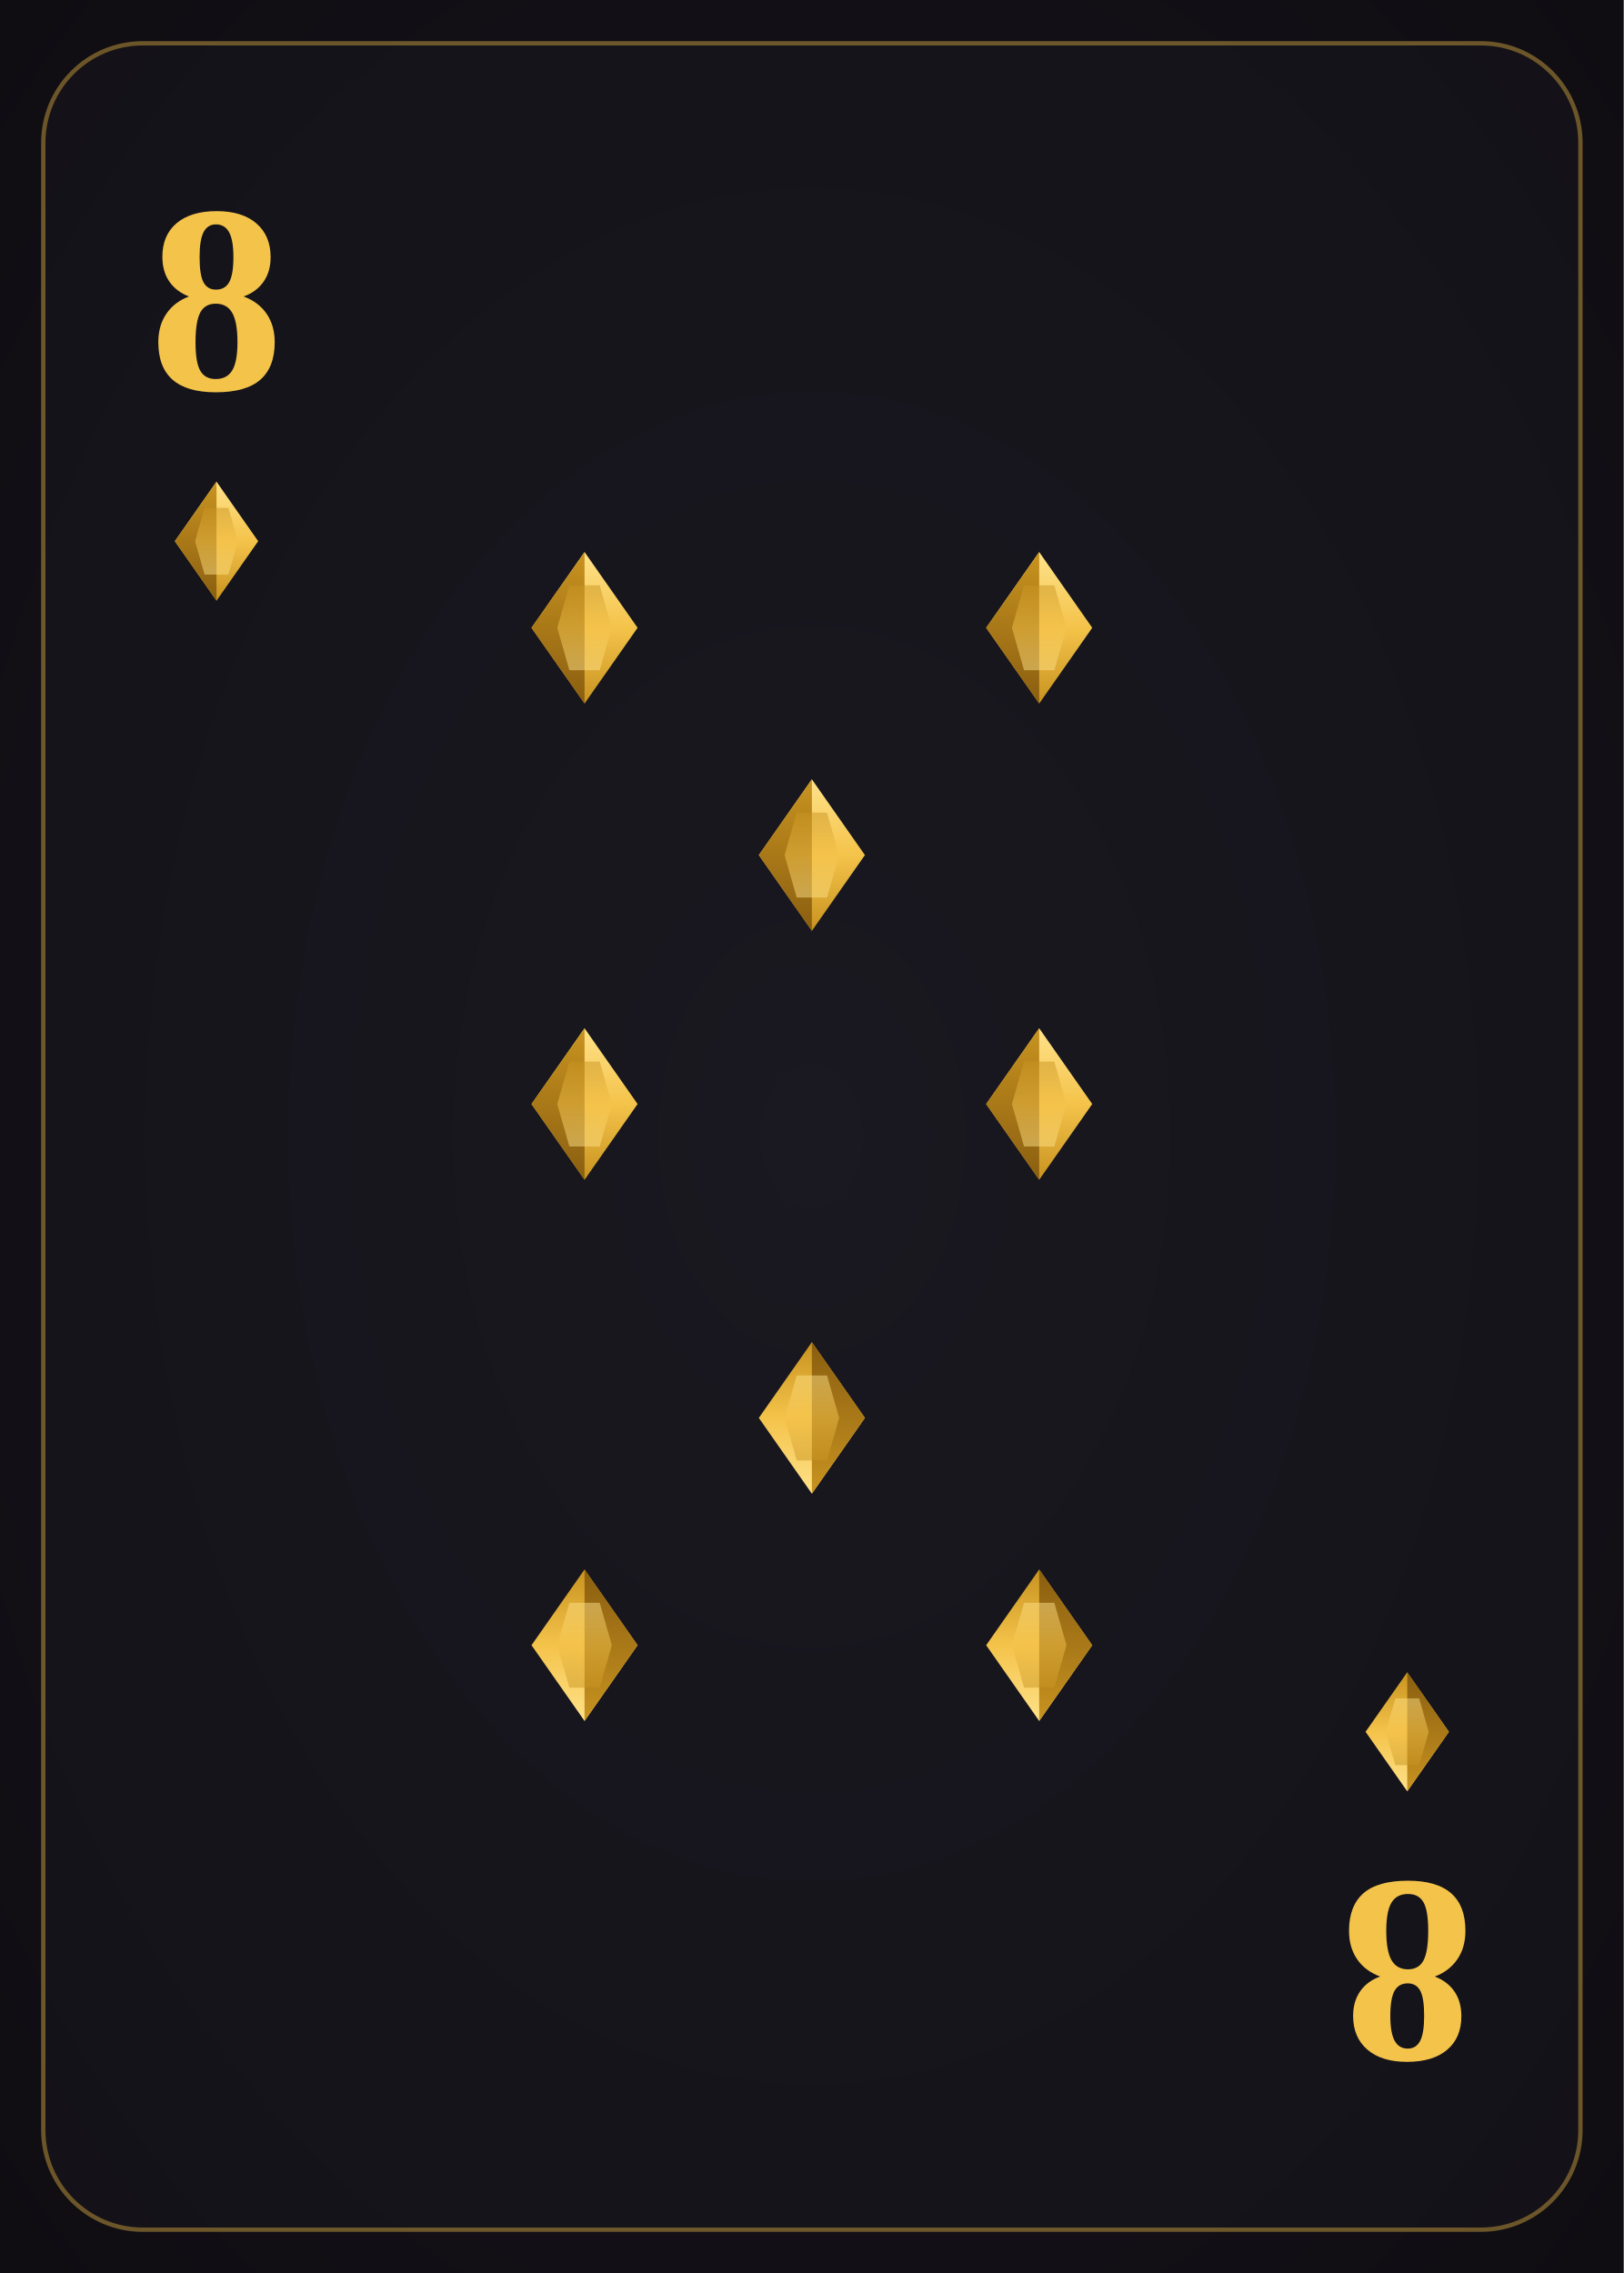
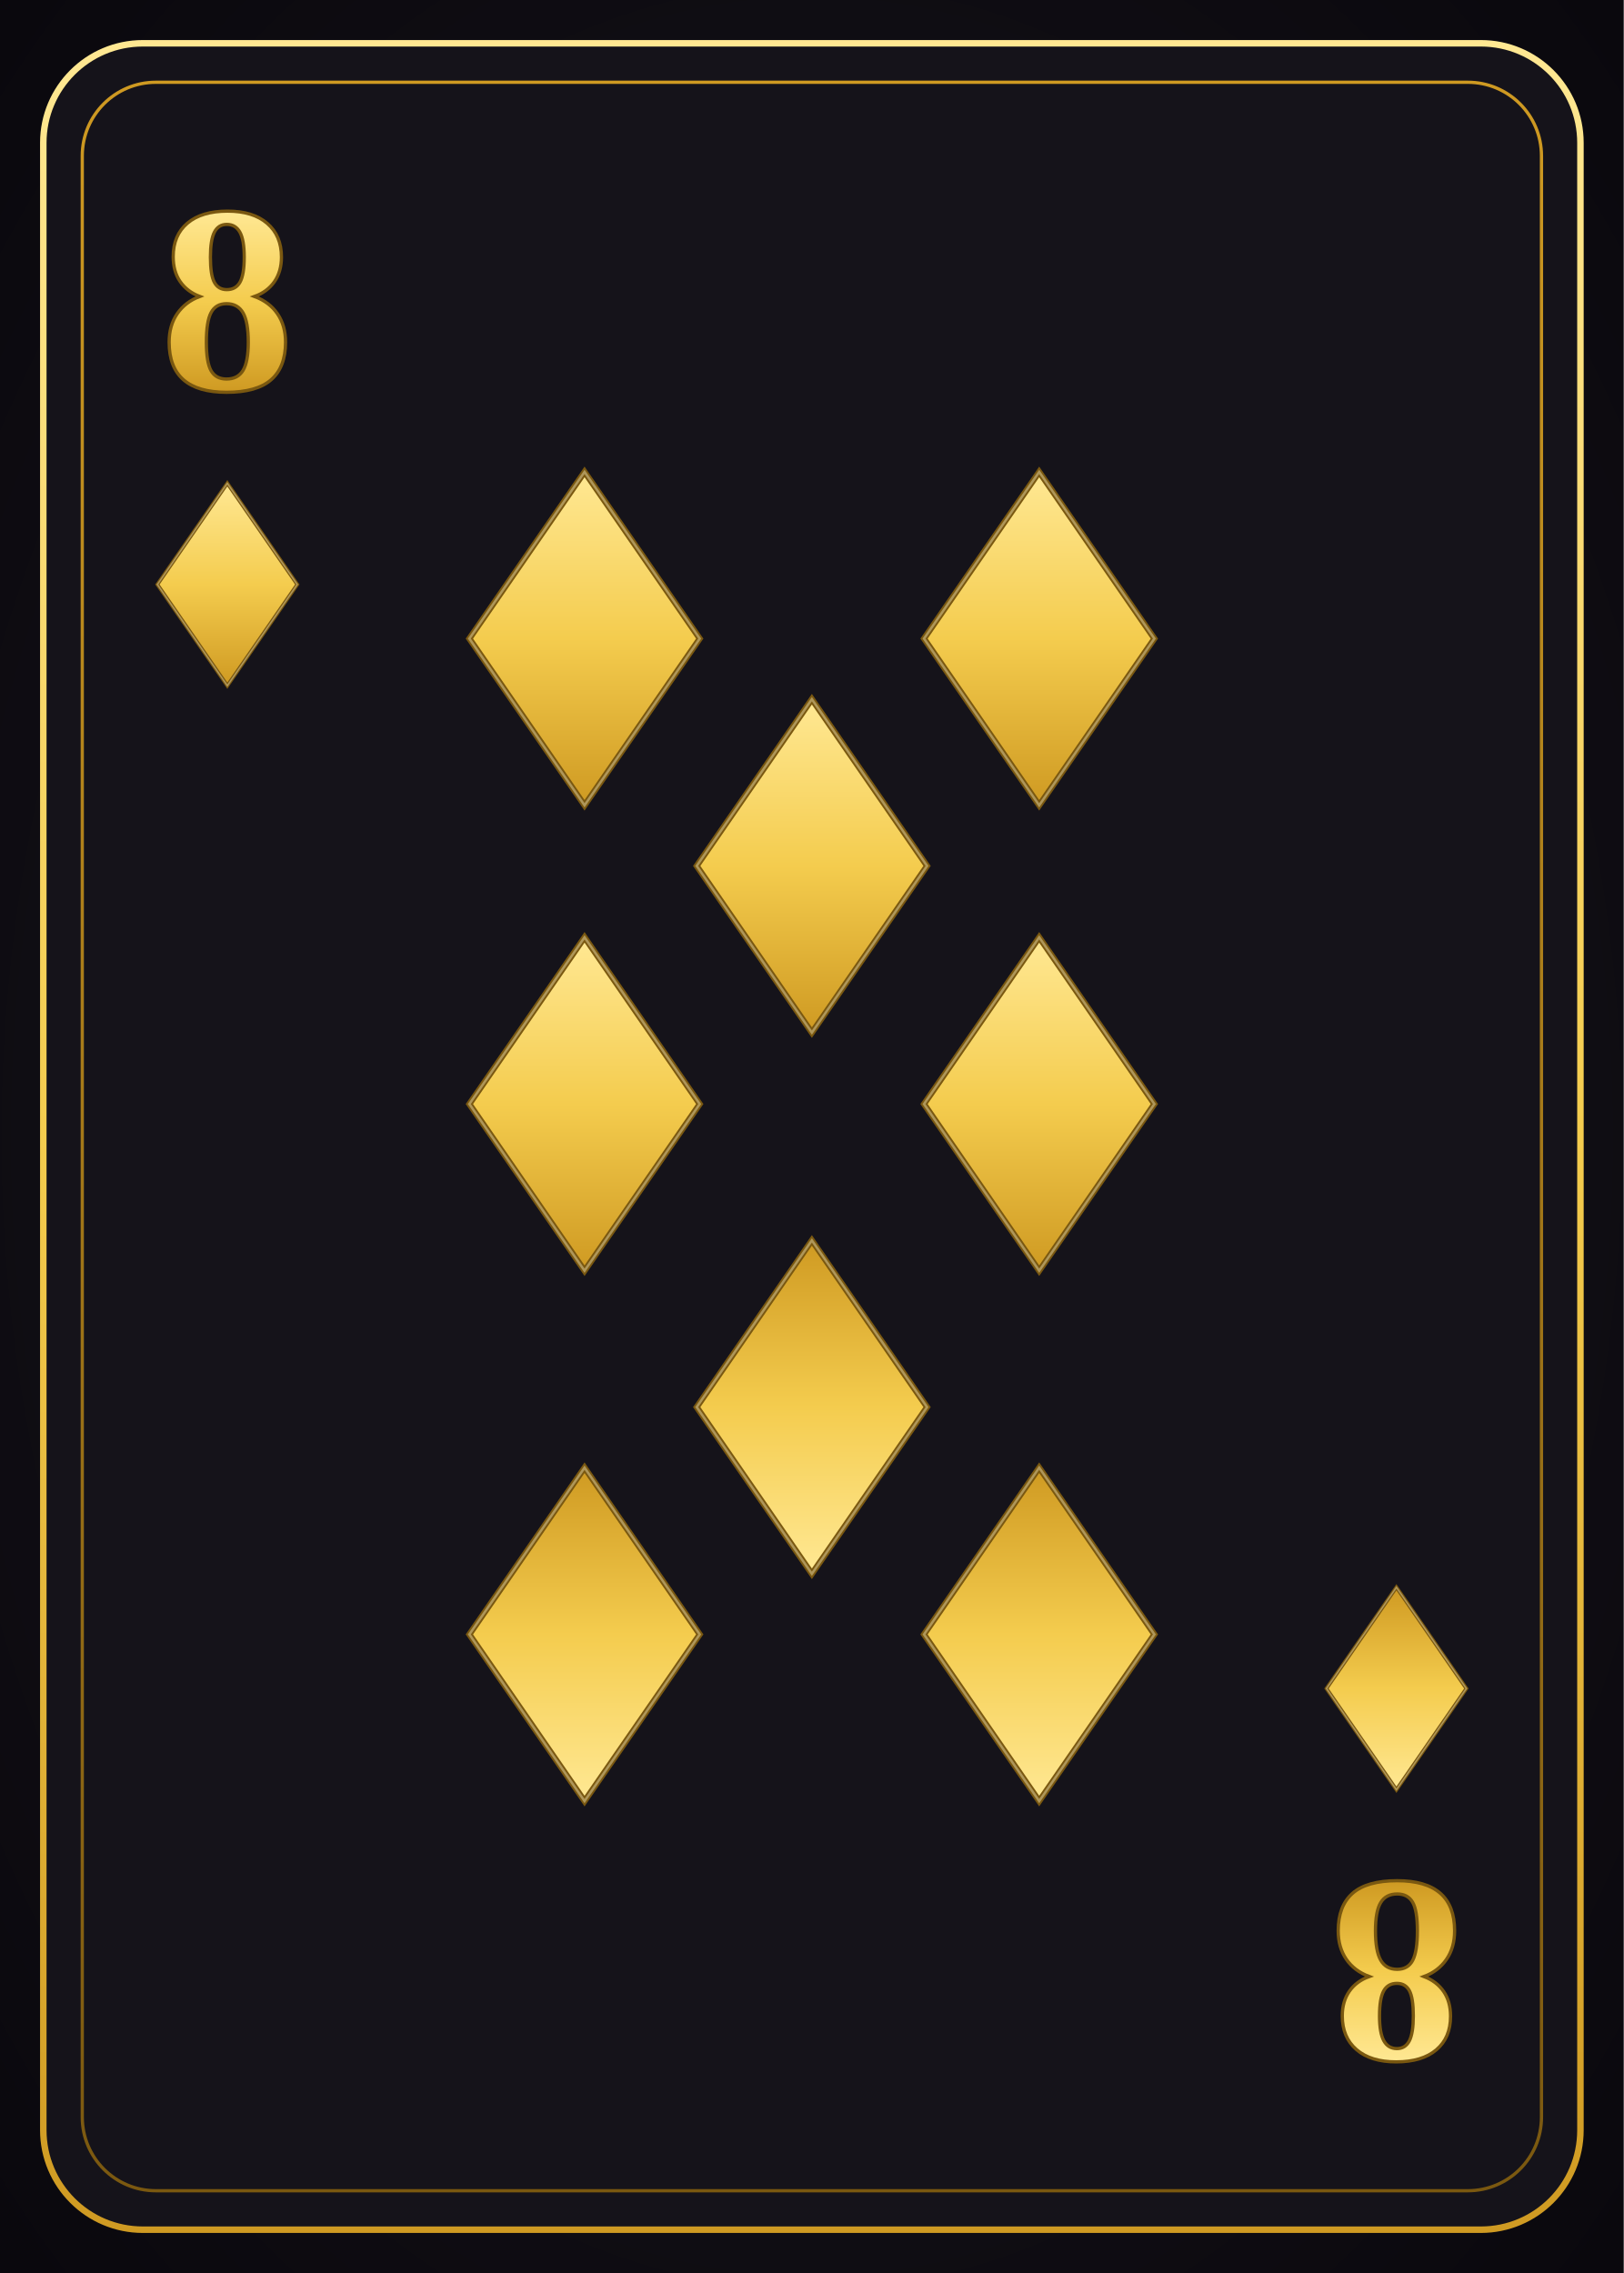
<svg xmlns="http://www.w3.org/2000/svg" viewBox="0 0 750 1050" width="750" height="1050">
  <defs>
    <linearGradient id="goldGrad" x1="0" y1="0" x2="0" y2="1">
-       <stop offset="0%" stop-color="#ffe28a" />
-       <stop offset="50%" stop-color="#f4c34a" />
-       <stop offset="100%" stop-color="#c89320" />
-     </linearGradient>
-     <linearGradient id="goldGradFlip" x1="0" y1="1" x2="0" y2="0">
-       <stop offset="0%" stop-color="#ffe28a" />
-       <stop offset="50%" stop-color="#f4c34a" />
-       <stop offset="100%" stop-color="#c89320" />
+       <stop offset="0%" stop-color="#ffe893" />
+       <stop offset="50%" stop-color="#f4cc4e" />
+       <stop offset="100%" stop-color="#cf9a22" />
    </linearGradient>
    <linearGradient id="goldDark" x1="0" y1="0" x2="0" y2="1">
-       <stop offset="0%" stop-color="#c89320" />
-       <stop offset="100%" stop-color="#8a5e10" />
+       <stop offset="0%" stop-color="#cf9a22" />
+       <stop offset="100%" stop-color="#7a5810" />
    </linearGradient>
    <radialGradient id="bgVignette" cx="50%" cy="50%" r="70%">
      <stop offset="0%" stop-color="#1a1820" />
-       <stop offset="100%" stop-color="#0f0d12" />
+       <stop offset="100%" stop-color="#0a080d" />
    </radialGradient>
  </defs>
  <rect width="750" height="1050" fill="url(#bgVignette)" />
-   <rect x="20" y="20" width="710" height="1010" rx="46" ry="46" fill="#1a1820" stroke="#f4c34a" stroke-width="2" opacity="0.4" />
-   <g font-family="Georgia, 'Times New Roman', serif" font-weight="700" fill="#f4c34a">
-     <text x="100" y="180" font-size="124" text-anchor="middle">8</text>
-     <g transform="translate(100 250)">
-       <g transform="rotate(0) scale(0.55)">
-         <path d="M 0 -50 L 35 0 L 0 50 L -35 0 Z" fill="url(#goldGrad)" />
-         <path d="M 0 -50 L -35 0 L 0 50 Z" fill="url(#goldDark)" />
-         <path d="M -10 -28 L 10 -28 L 18 0 L 10 28 L -10 28 L -18 0 Z" fill="url(#goldGradFlip)" opacity="0.5" />
+   <rect x="20" y="20" width="710" height="1010" rx="46" ry="46" fill="#15131a" stroke="url(#goldGrad)" stroke-width="3" />
+   <rect x="38" y="38" width="674" height="974" rx="34" ry="34" fill="none" stroke="url(#goldDark)" stroke-width="1.5" />
+   <g font-family="Georgia, 'Times New Roman', serif" font-weight="700" fill="url(#goldGrad)">
+     <text x="105" y="180" font-size="124" text-anchor="middle" stroke="#7a5810" stroke-width="1.5">8</text>
+     <g transform="translate(105 270) rotate(0) scale(0.85)">
+       <path d="M 0 -55 L 38 0 L 0 55 L -38 0 Z" fill="url(#goldGrad)" stroke="#7a5810" stroke-width="2" />
+       <path d="M 0 -55 L 38 0 L 0 55 L -38 0 Z" fill="none" stroke="#fff4c8" stroke-width="0.8" opacity="0.4" />
+     </g>
+   </g>
+   <g transform="rotate(180 375 525)">
+     <g font-family="Georgia, 'Times New Roman', serif" font-weight="700" fill="url(#goldGrad)">
+       <text x="105" y="180" font-size="124" text-anchor="middle" stroke="#7a5810" stroke-width="1.5">8</text>
+       <g transform="translate(105 270) rotate(0) scale(0.85)">
+         <path d="M 0 -55 L 38 0 L 0 55 L -38 0 Z" fill="url(#goldGrad)" stroke="#7a5810" stroke-width="2" />
+         <path d="M 0 -55 L 38 0 L 0 55 L -38 0 Z" fill="none" stroke="#fff4c8" stroke-width="0.8" opacity="0.4" />
      </g>
    </g>
  </g>
-   <g transform="rotate(180 375 525)">
-     <g font-family="Georgia, 'Times New Roman', serif" font-weight="700" fill="#f4c34a">
-       <text x="100" y="180" font-size="124" text-anchor="middle">8</text>
-       <g transform="translate(100 250)">
-         <g transform="rotate(0) scale(0.55)">
-           <path d="M 0 -50 L 35 0 L 0 50 L -35 0 Z" fill="url(#goldGrad)" />
-           <path d="M 0 -50 L -35 0 L 0 50 Z" fill="url(#goldDark)" />
-           <path d="M -10 -28 L 10 -28 L 18 0 L 10 28 L -10 28 L -18 0 Z" fill="url(#goldGradFlip)" opacity="0.5" />
-         </g>
-       </g>
-     </g>
+   <g transform="translate(270 295) rotate(0) scale(1.4)">
+     <path d="M 0 -55 L 38 0 L 0 55 L -38 0 Z" fill="url(#goldGrad)" stroke="#7a5810" stroke-width="2" />
+     <path d="M 0 -55 L 38 0 L 0 55 L -38 0 Z" fill="none" stroke="#fff4c8" stroke-width="0.8" opacity="0.4" />
  </g>
-   <g transform="translate(270 290)">
-     <g transform="rotate(0) scale(0.7)">
-       <path d="M 0 -50 L 35 0 L 0 50 L -35 0 Z" fill="url(#goldGrad)" />
-       <path d="M 0 -50 L -35 0 L 0 50 Z" fill="url(#goldDark)" />
-       <path d="M -10 -28 L 10 -28 L 18 0 L 10 28 L -10 28 L -18 0 Z" fill="url(#goldGradFlip)" opacity="0.5" />
-     </g>
+   <g transform="translate(480 295) rotate(0) scale(1.4)">
+     <path d="M 0 -55 L 38 0 L 0 55 L -38 0 Z" fill="url(#goldGrad)" stroke="#7a5810" stroke-width="2" />
+     <path d="M 0 -55 L 38 0 L 0 55 L -38 0 Z" fill="none" stroke="#fff4c8" stroke-width="0.8" opacity="0.4" />
  </g>
-   <g transform="translate(480 290)">
-     <g transform="rotate(0) scale(0.7)">
-       <path d="M 0 -50 L 35 0 L 0 50 L -35 0 Z" fill="url(#goldGrad)" />
-       <path d="M 0 -50 L -35 0 L 0 50 Z" fill="url(#goldDark)" />
-       <path d="M -10 -28 L 10 -28 L 18 0 L 10 28 L -10 28 L -18 0 Z" fill="url(#goldGradFlip)" opacity="0.5" />
-     </g>
+   <g transform="translate(375 400) rotate(0) scale(1.4)">
+     <path d="M 0 -55 L 38 0 L 0 55 L -38 0 Z" fill="url(#goldGrad)" stroke="#7a5810" stroke-width="2" />
+     <path d="M 0 -55 L 38 0 L 0 55 L -38 0 Z" fill="none" stroke="#fff4c8" stroke-width="0.8" opacity="0.4" />
  </g>
-   <g transform="translate(375 395)">
-     <g transform="rotate(0) scale(0.7)">
-       <path d="M 0 -50 L 35 0 L 0 50 L -35 0 Z" fill="url(#goldGrad)" />
-       <path d="M 0 -50 L -35 0 L 0 50 Z" fill="url(#goldDark)" />
-       <path d="M -10 -28 L 10 -28 L 18 0 L 10 28 L -10 28 L -18 0 Z" fill="url(#goldGradFlip)" opacity="0.5" />
-     </g>
+   <g transform="translate(270 510) rotate(0) scale(1.4)">
+     <path d="M 0 -55 L 38 0 L 0 55 L -38 0 Z" fill="url(#goldGrad)" stroke="#7a5810" stroke-width="2" />
+     <path d="M 0 -55 L 38 0 L 0 55 L -38 0 Z" fill="none" stroke="#fff4c8" stroke-width="0.8" opacity="0.4" />
  </g>
-   <g transform="translate(270 510)">
-     <g transform="rotate(0) scale(0.7)">
-       <path d="M 0 -50 L 35 0 L 0 50 L -35 0 Z" fill="url(#goldGrad)" />
-       <path d="M 0 -50 L -35 0 L 0 50 Z" fill="url(#goldDark)" />
-       <path d="M -10 -28 L 10 -28 L 18 0 L 10 28 L -10 28 L -18 0 Z" fill="url(#goldGradFlip)" opacity="0.5" />
-     </g>
+   <g transform="translate(480 510) rotate(0) scale(1.4)">
+     <path d="M 0 -55 L 38 0 L 0 55 L -38 0 Z" fill="url(#goldGrad)" stroke="#7a5810" stroke-width="2" />
+     <path d="M 0 -55 L 38 0 L 0 55 L -38 0 Z" fill="none" stroke="#fff4c8" stroke-width="0.8" opacity="0.4" />
  </g>
-   <g transform="translate(480 510)">
-     <g transform="rotate(0) scale(0.7)">
-       <path d="M 0 -50 L 35 0 L 0 50 L -35 0 Z" fill="url(#goldGrad)" />
-       <path d="M 0 -50 L -35 0 L 0 50 Z" fill="url(#goldDark)" />
-       <path d="M -10 -28 L 10 -28 L 18 0 L 10 28 L -10 28 L -18 0 Z" fill="url(#goldGradFlip)" opacity="0.5" />
-     </g>
+   <g transform="translate(375 650) rotate(180) scale(1.4)">
+     <path d="M 0 -55 L 38 0 L 0 55 L -38 0 Z" fill="url(#goldGrad)" stroke="#7a5810" stroke-width="2" />
+     <path d="M 0 -55 L 38 0 L 0 55 L -38 0 Z" fill="none" stroke="#fff4c8" stroke-width="0.8" opacity="0.4" />
  </g>
-   <g transform="translate(375 655)">
-     <g transform="rotate(180) scale(0.7)">
-       <path d="M 0 -50 L 35 0 L 0 50 L -35 0 Z" fill="url(#goldGrad)" />
-       <path d="M 0 -50 L -35 0 L 0 50 Z" fill="url(#goldDark)" />
-       <path d="M -10 -28 L 10 -28 L 18 0 L 10 28 L -10 28 L -18 0 Z" fill="url(#goldGradFlip)" opacity="0.5" />
-     </g>
+   <g transform="translate(270 755) rotate(180) scale(1.4)">
+     <path d="M 0 -55 L 38 0 L 0 55 L -38 0 Z" fill="url(#goldGrad)" stroke="#7a5810" stroke-width="2" />
+     <path d="M 0 -55 L 38 0 L 0 55 L -38 0 Z" fill="none" stroke="#fff4c8" stroke-width="0.8" opacity="0.4" />
  </g>
-   <g transform="translate(270 760)">
-     <g transform="rotate(180) scale(0.7)">
-       <path d="M 0 -50 L 35 0 L 0 50 L -35 0 Z" fill="url(#goldGrad)" />
-       <path d="M 0 -50 L -35 0 L 0 50 Z" fill="url(#goldDark)" />
-       <path d="M -10 -28 L 10 -28 L 18 0 L 10 28 L -10 28 L -18 0 Z" fill="url(#goldGradFlip)" opacity="0.5" />
-     </g>
-   </g>
-   <g transform="translate(480 760)">
-     <g transform="rotate(180) scale(0.7)">
-       <path d="M 0 -50 L 35 0 L 0 50 L -35 0 Z" fill="url(#goldGrad)" />
-       <path d="M 0 -50 L -35 0 L 0 50 Z" fill="url(#goldDark)" />
-       <path d="M -10 -28 L 10 -28 L 18 0 L 10 28 L -10 28 L -18 0 Z" fill="url(#goldGradFlip)" opacity="0.5" />
-     </g>
+   <g transform="translate(480 755) rotate(180) scale(1.4)">
+     <path d="M 0 -55 L 38 0 L 0 55 L -38 0 Z" fill="url(#goldGrad)" stroke="#7a5810" stroke-width="2" />
+     <path d="M 0 -55 L 38 0 L 0 55 L -38 0 Z" fill="none" stroke="#fff4c8" stroke-width="0.8" opacity="0.4" />
  </g>
</svg>
